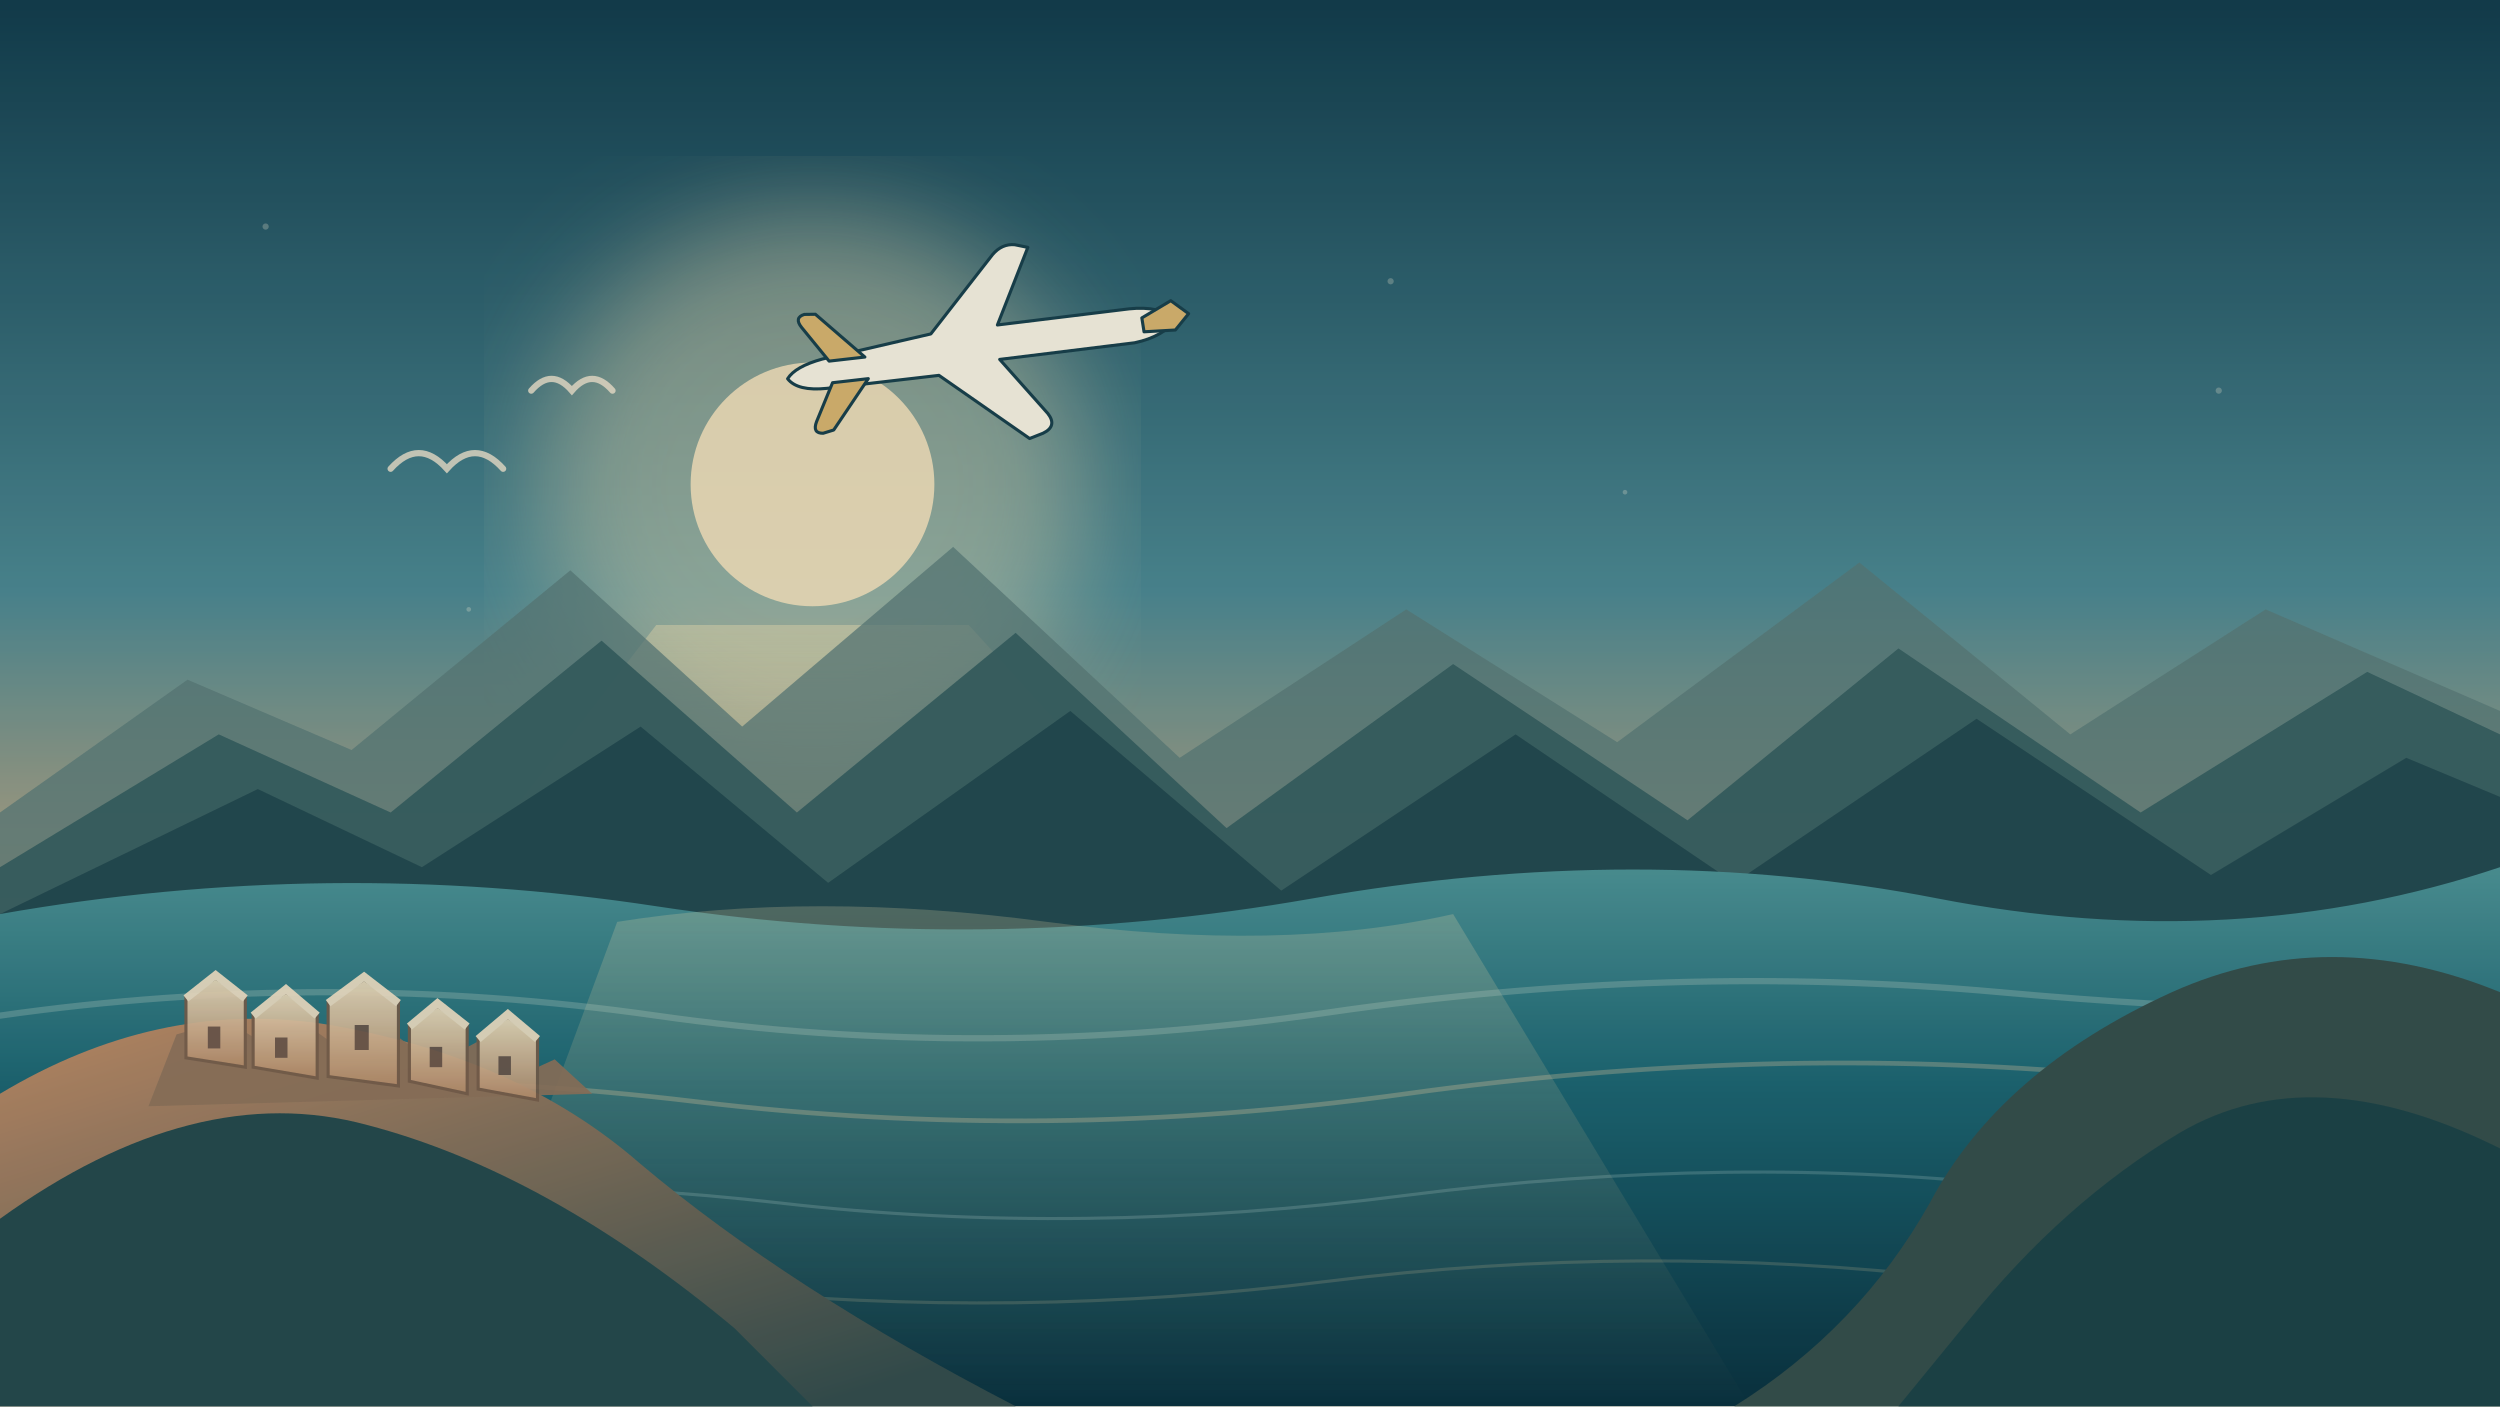
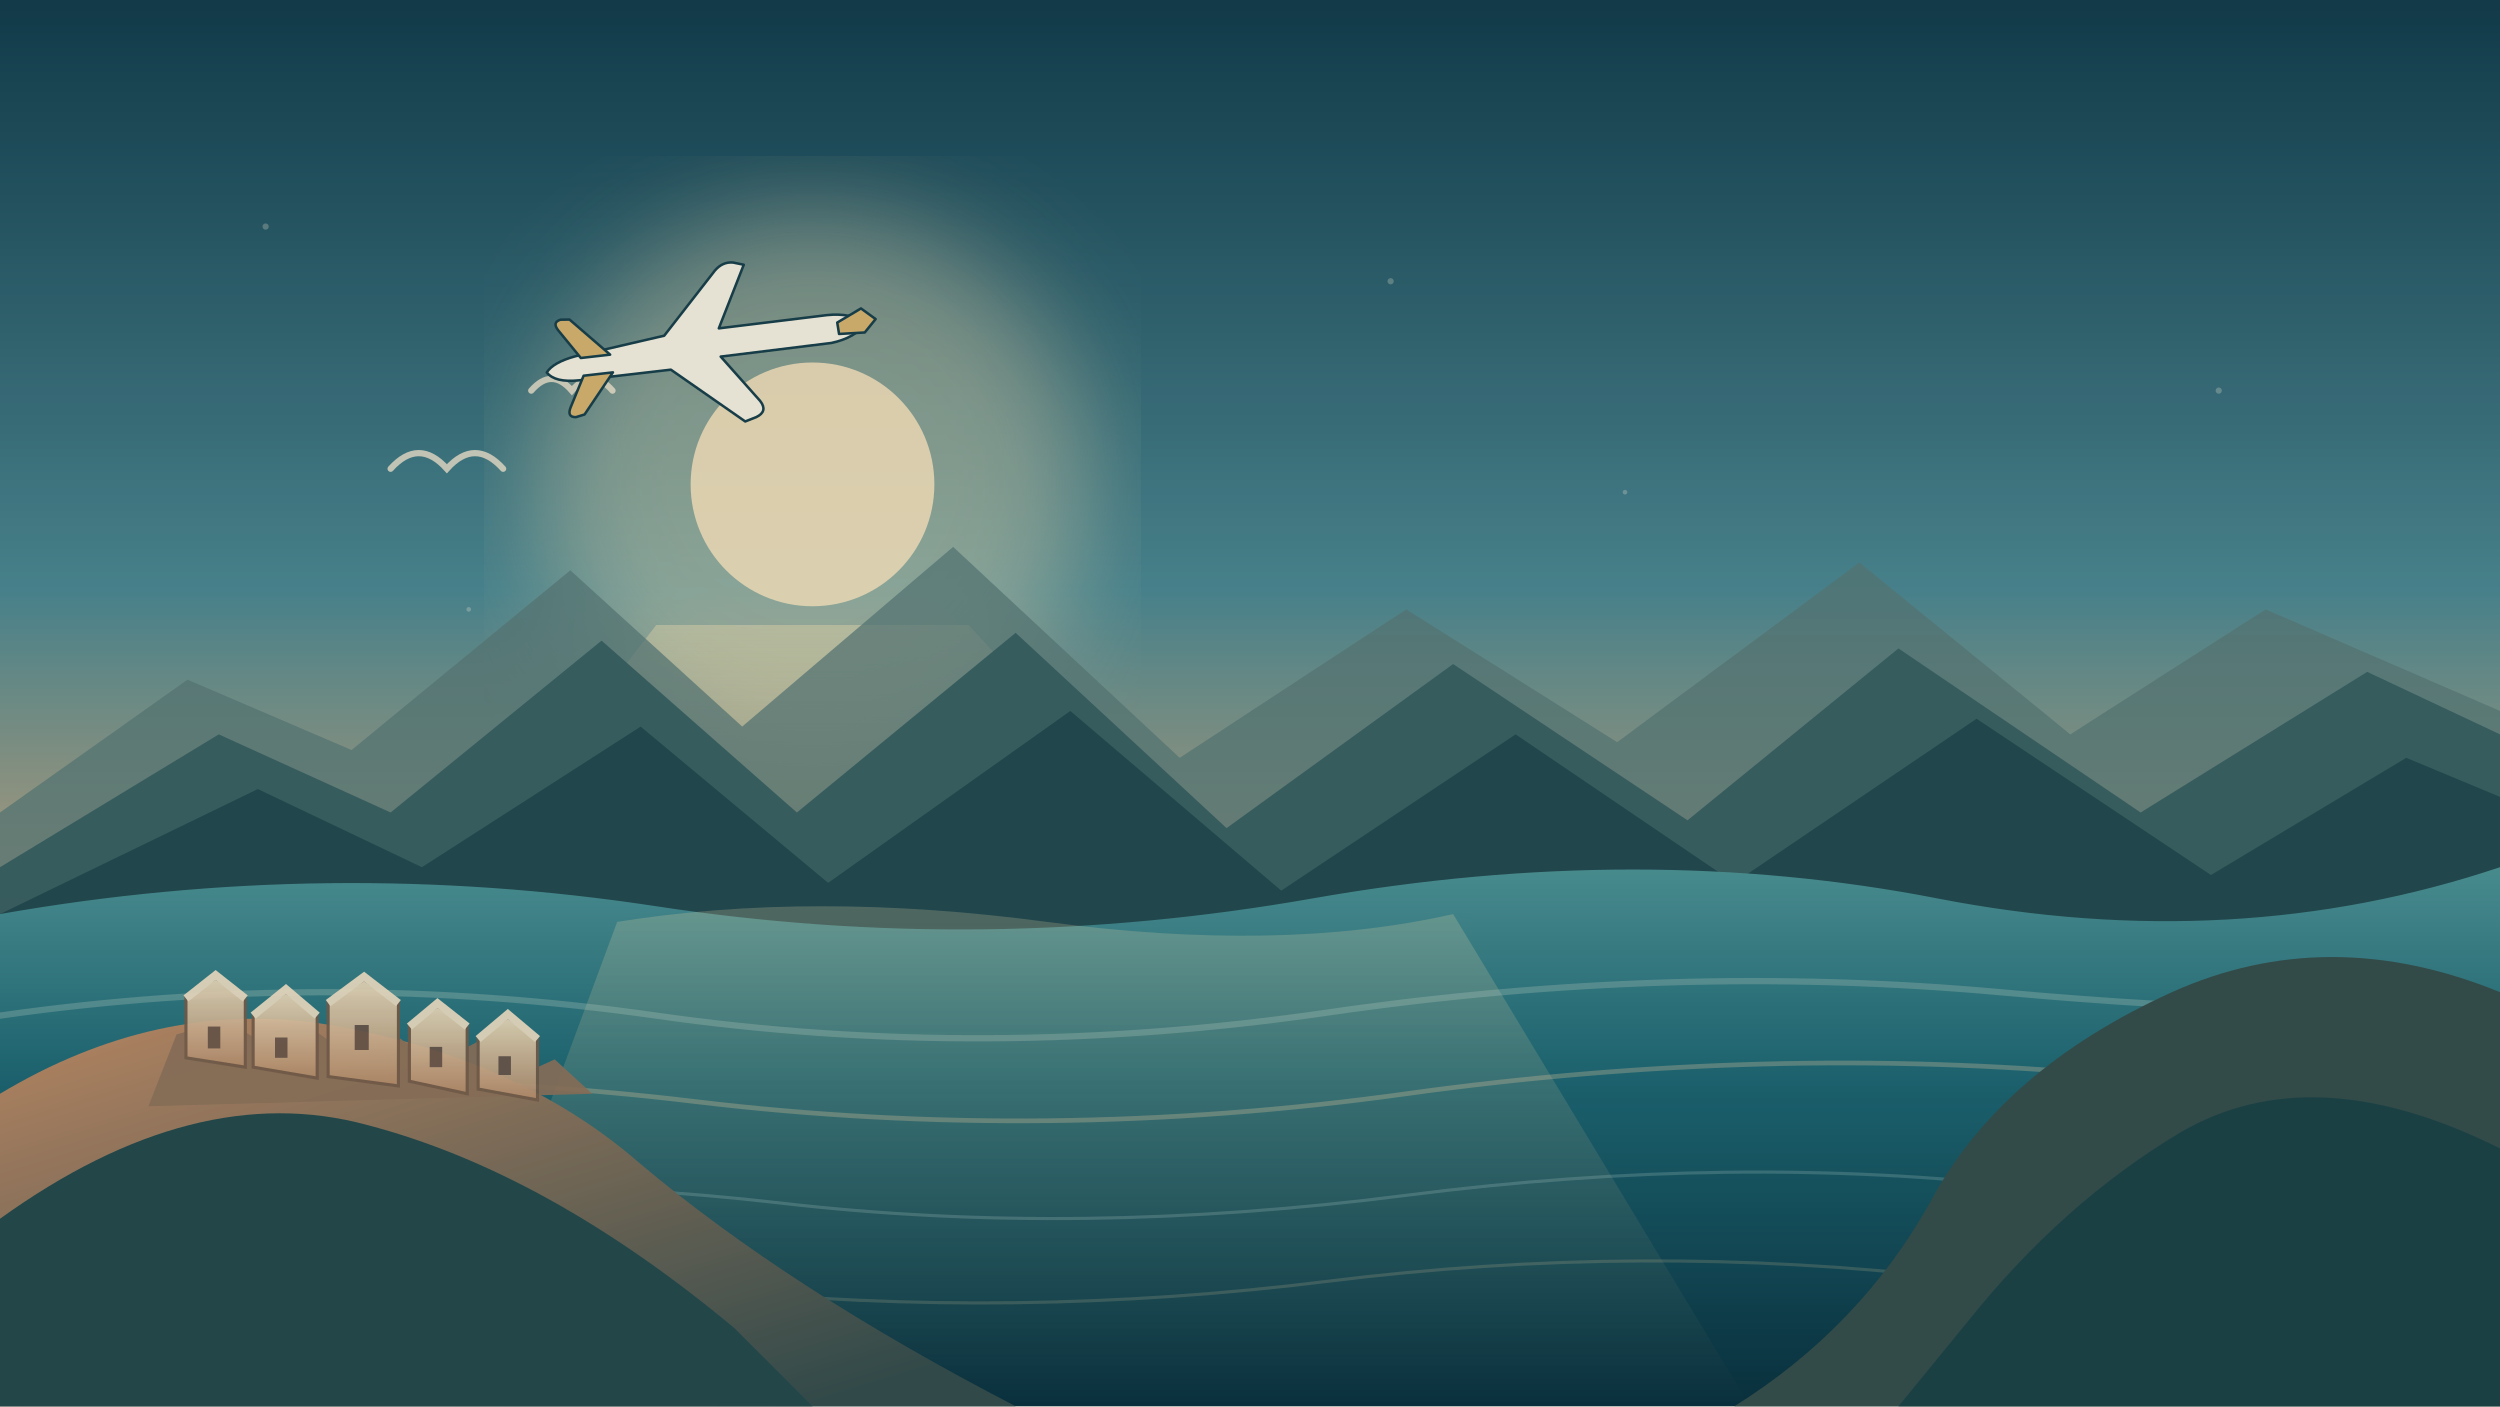
<svg xmlns="http://www.w3.org/2000/svg" viewBox="0 0 1600 900" role="img" aria-labelledby="title desc">
  <defs>
    <linearGradient id="sky" x2="0" y2="1">
      <stop stop-color="#123b4a" />
      <stop offset=".42" stop-color="#4c8790" />
      <stop offset=".72" stop-color="#e4ad78" />
      <stop offset="1" stop-color="#f6d6a3" />
    </linearGradient>
    <linearGradient id="sea" x2="0" y2="1">
      <stop stop-color="#4d9294" />
      <stop offset=".4" stop-color="#1c6470" />
      <stop offset="1" stop-color="#092f3c" />
    </linearGradient>
    <linearGradient id="sunpath" x2="0" y2="1">
      <stop stop-color="#ffe7b3" stop-opacity=".7" />
      <stop offset="1" stop-color="#f2c27d" stop-opacity="0" />
    </linearGradient>
    <linearGradient id="cliff" x2=".8" y2="1">
      <stop stop-color="#c28b64" />
      <stop offset="1" stop-color="#344b4a" />
    </linearGradient>
    <linearGradient id="town" x2="0" y2="1">
      <stop stop-color="#f3dfbd" />
      <stop offset="1" stop-color="#b98d69" />
    </linearGradient>
    <filter id="glow">
      <feGaussianBlur stdDeviation="34" />
    </filter>
    <filter id="soft">
      <feGaussianBlur stdDeviation="8" />
    </filter>
    <filter id="shadow">
      <feGaussianBlur stdDeviation="12" />
    </filter>
  </defs>
  <rect width="1600" height="900" fill="url(#sky)" />
  <circle cx="520" cy="310" r="175" fill="#ffe5b3" opacity=".4" filter="url(#glow)" />
  <circle cx="520" cy="310" r="78" fill="#ffe7bd" opacity=".82" />
  <path d="M420 400 L620 400 L820 620 L250 620Z" fill="url(#sunpath)" opacity=".55" />
  <path d="M0 520 120 435 225 480 365 365 475 465 610 350 755 485 900 390 1035 475 1190 360 1325 470 1450 390 1600 455V690H0Z" fill="#597875" opacity=".74" />
  <path d="M0 555 140 470 250 520 385 410 510 520 650 405 785 530 930 425 1080 525 1215 415 1370 520 1515 430 1600 470V690H0Z" fill="#345b5c" opacity=".88" />
  <path d="M0 585 165 505 270 555 410 465 530 565 685 455 820 570 970 470 1110 565 1265 460 1415 560 1540 485 1600 510V700H0Z" fill="#23484d" />
  <path d="M0 585 Q210 548 420 580T840 575T1240 575T1600 555V900H0Z" fill="url(#sea)" />
  <path d="M395 590 Q520 570 670 590T930 585L1120 900H280Z" fill="url(#sunpath)" opacity=".32" />
  <g fill="none" stroke-linecap="round">
    <path d="M0 650Q210 620 420 650T850 648T1280 635T1600 640" stroke="#c7d7c8" stroke-width="4" opacity=".28" />
    <path d="M0 705Q220 678 445 705T900 700T1350 688T1600 695" stroke="#f1d1a2" stroke-width="3" opacity=".3" />
    <path d="M120 770Q310 748 500 770T900 765T1300 760" stroke="#b8d3cc" stroke-width="2" opacity=".24" />
    <path d="M40 825Q250 805 450 825T850 820T1250 818" stroke="#f0d1a2" stroke-width="2" opacity=".18" />
  </g>
  <path d="M0 900V700Q100 640 205 655Q330 675 410 745Q505 825 650 900Z" fill="url(#cliff)" />
  <path d="M0 900V780Q125 690 235 720Q350 750 470 850L520 900Z" fill="#25484a" />
  <path d="M1600 900V635Q1490 590 1390 635Q1280 685 1235 770Q1190 850 1110 900Z" fill="#354d49" />
  <path d="M1600 900V735Q1480 675 1395 725Q1320 770 1260 845L1215 900Z" fill="#1c4144" />
  <g transform="translate(95 622)" opacity=".92">
    <path d="M0 86L18 40 50 31 77 48 103 35 128 53 156 39 184 59 210 45 236 67 260 56 284 78Z" fill="#8e7158" />
    <g fill="url(#town)" stroke="#765b48" stroke-width="2">
      <path d="M24 55V16L43 4 62 16V61Z" />
      <path d="M67 61V27L88 13 108 27V68Z" />
      <path d="M115 67V19L138 5 160 19V73Z" />
      <path d="M167 70V34L185 22 204 34V78Z" />
      <path d="M211 75V42L230 29 249 42V82Z" />
    </g>
    <g fill="#6c5548">
      <rect x="38" y="35" width="8" height="14" />
      <rect x="81" y="42" width="8" height="13" />
      <rect x="132" y="34" width="9" height="16" />
      <rect x="180" y="48" width="8" height="13" />
      <rect x="224" y="54" width="8" height="12" />
    </g>
    <path d="M24 17L43 2 62 17M67 28L88 11 108 28M115 20L138 3 160 20M167 35L185 20 204 35M211 43L230 27 249 43" fill="none" stroke="#f5e2c4" stroke-width="5" />
  </g>
  <g fill="none" stroke="#f8e8cf" stroke-width="4" stroke-linecap="round" opacity=".78">
    <path d="M250 300q18-20 36 0q18-20 36 0" />
    <path d="M340 250q13-15 26 0q13-15 26 0" />
  </g>
-   <g transform="translate(620 220) rotate(-9)" fill="#f9f1df" stroke="#183e49" stroke-width="2" stroke-linejoin="round">
+   <g transform="translate(445 220) scale(.82) rotate(-9)" fill="#f9f1df" stroke="#183e49" stroke-width="2" stroke-linejoin="round">
    <path d="M-118 4Q-112-3-94-5L-23-10 24-54Q31-60 39-58L47-55 20-9 105-6Q124-5 134 5Q124 15 105 16L18 13 43 52Q48 61 38 64L29 66-22 17-94 14Q-113 13-118 4Z" />
    <path d="M-90-3L-104-27Q-108-34-101-35L-94-34-67-2Z" fill="#d9b36d" />
    <path d="M-90 11L-104 34Q-108 41-101 42L-94 41-67 12Z" fill="#d9b36d" />
    <path d="M112 1L132-7 142 3 132 12 112 10Z" fill="#d9b36d" />
  </g>
  <rect width="1600" height="900" fill="#07333a" opacity=".08" />
  <g fill="#fff2d9" opacity=".24">
    <circle cx="170" cy="145" r="2" />
    <circle cx="890" cy="180" r="2" />
    <circle cx="1420" cy="250" r="2" />
    <circle cx="1040" cy="315" r="1.5" />
    <circle cx="300" cy="390" r="1.5" />
  </g>
</svg>
